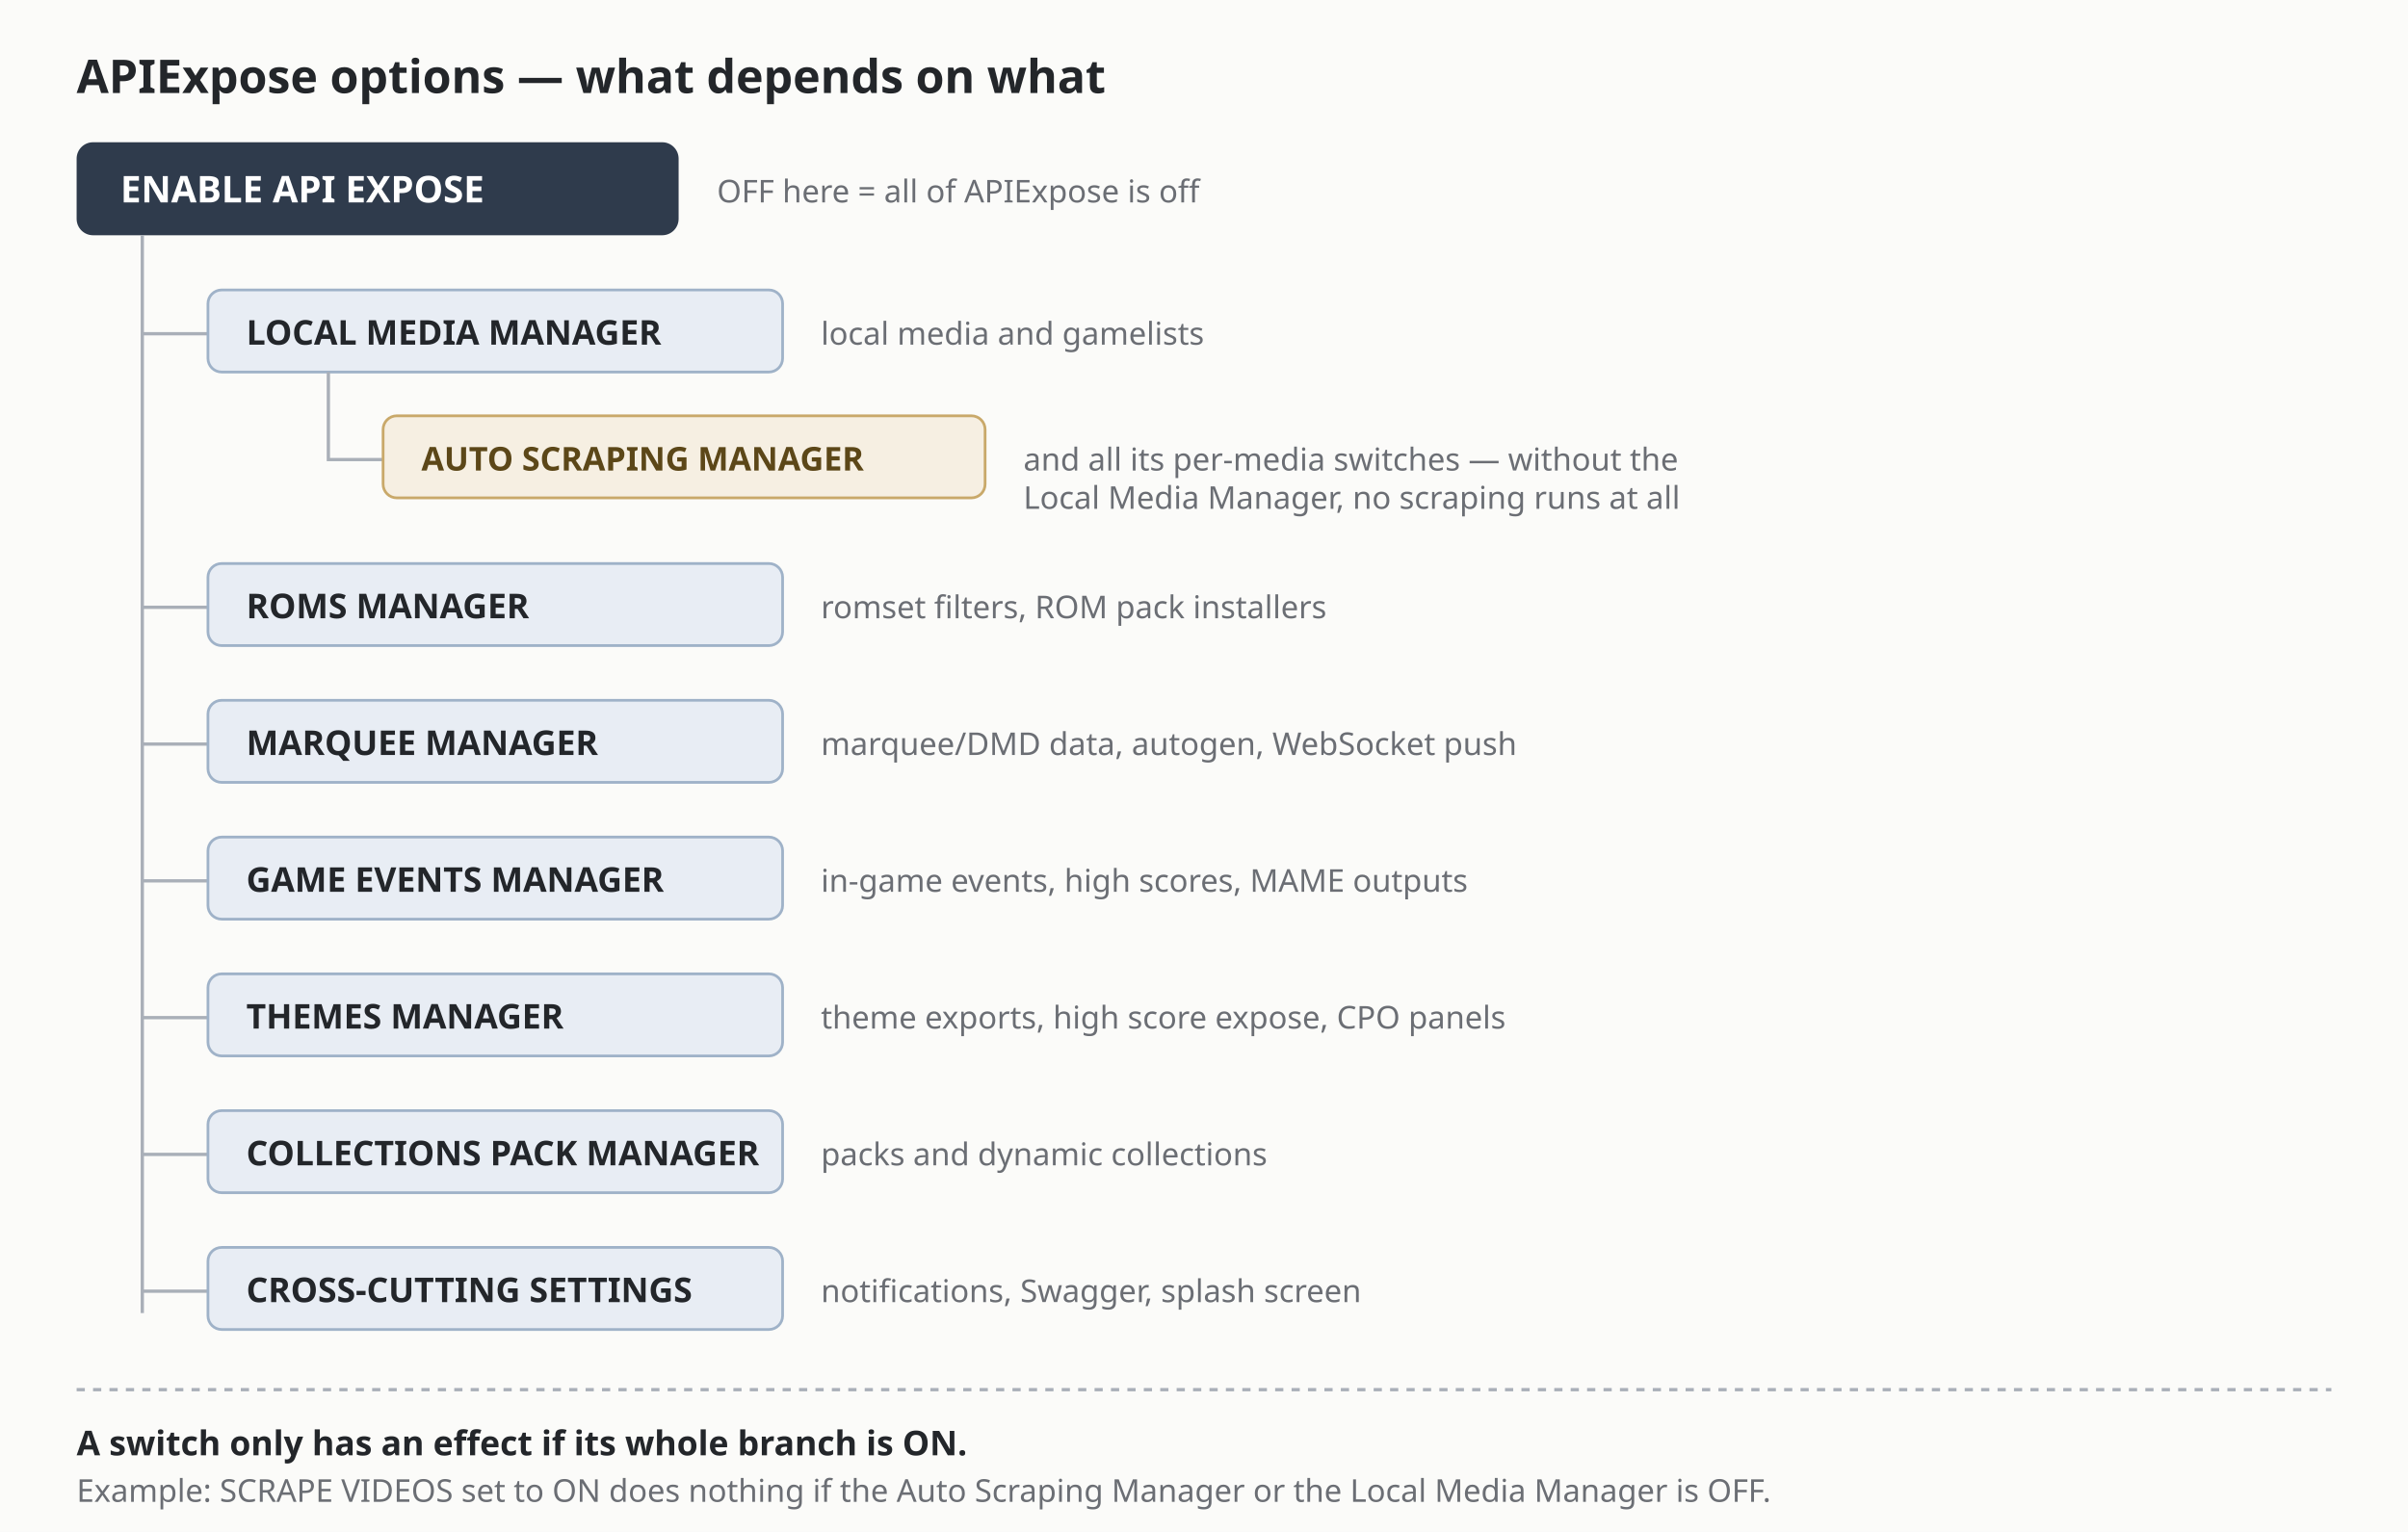
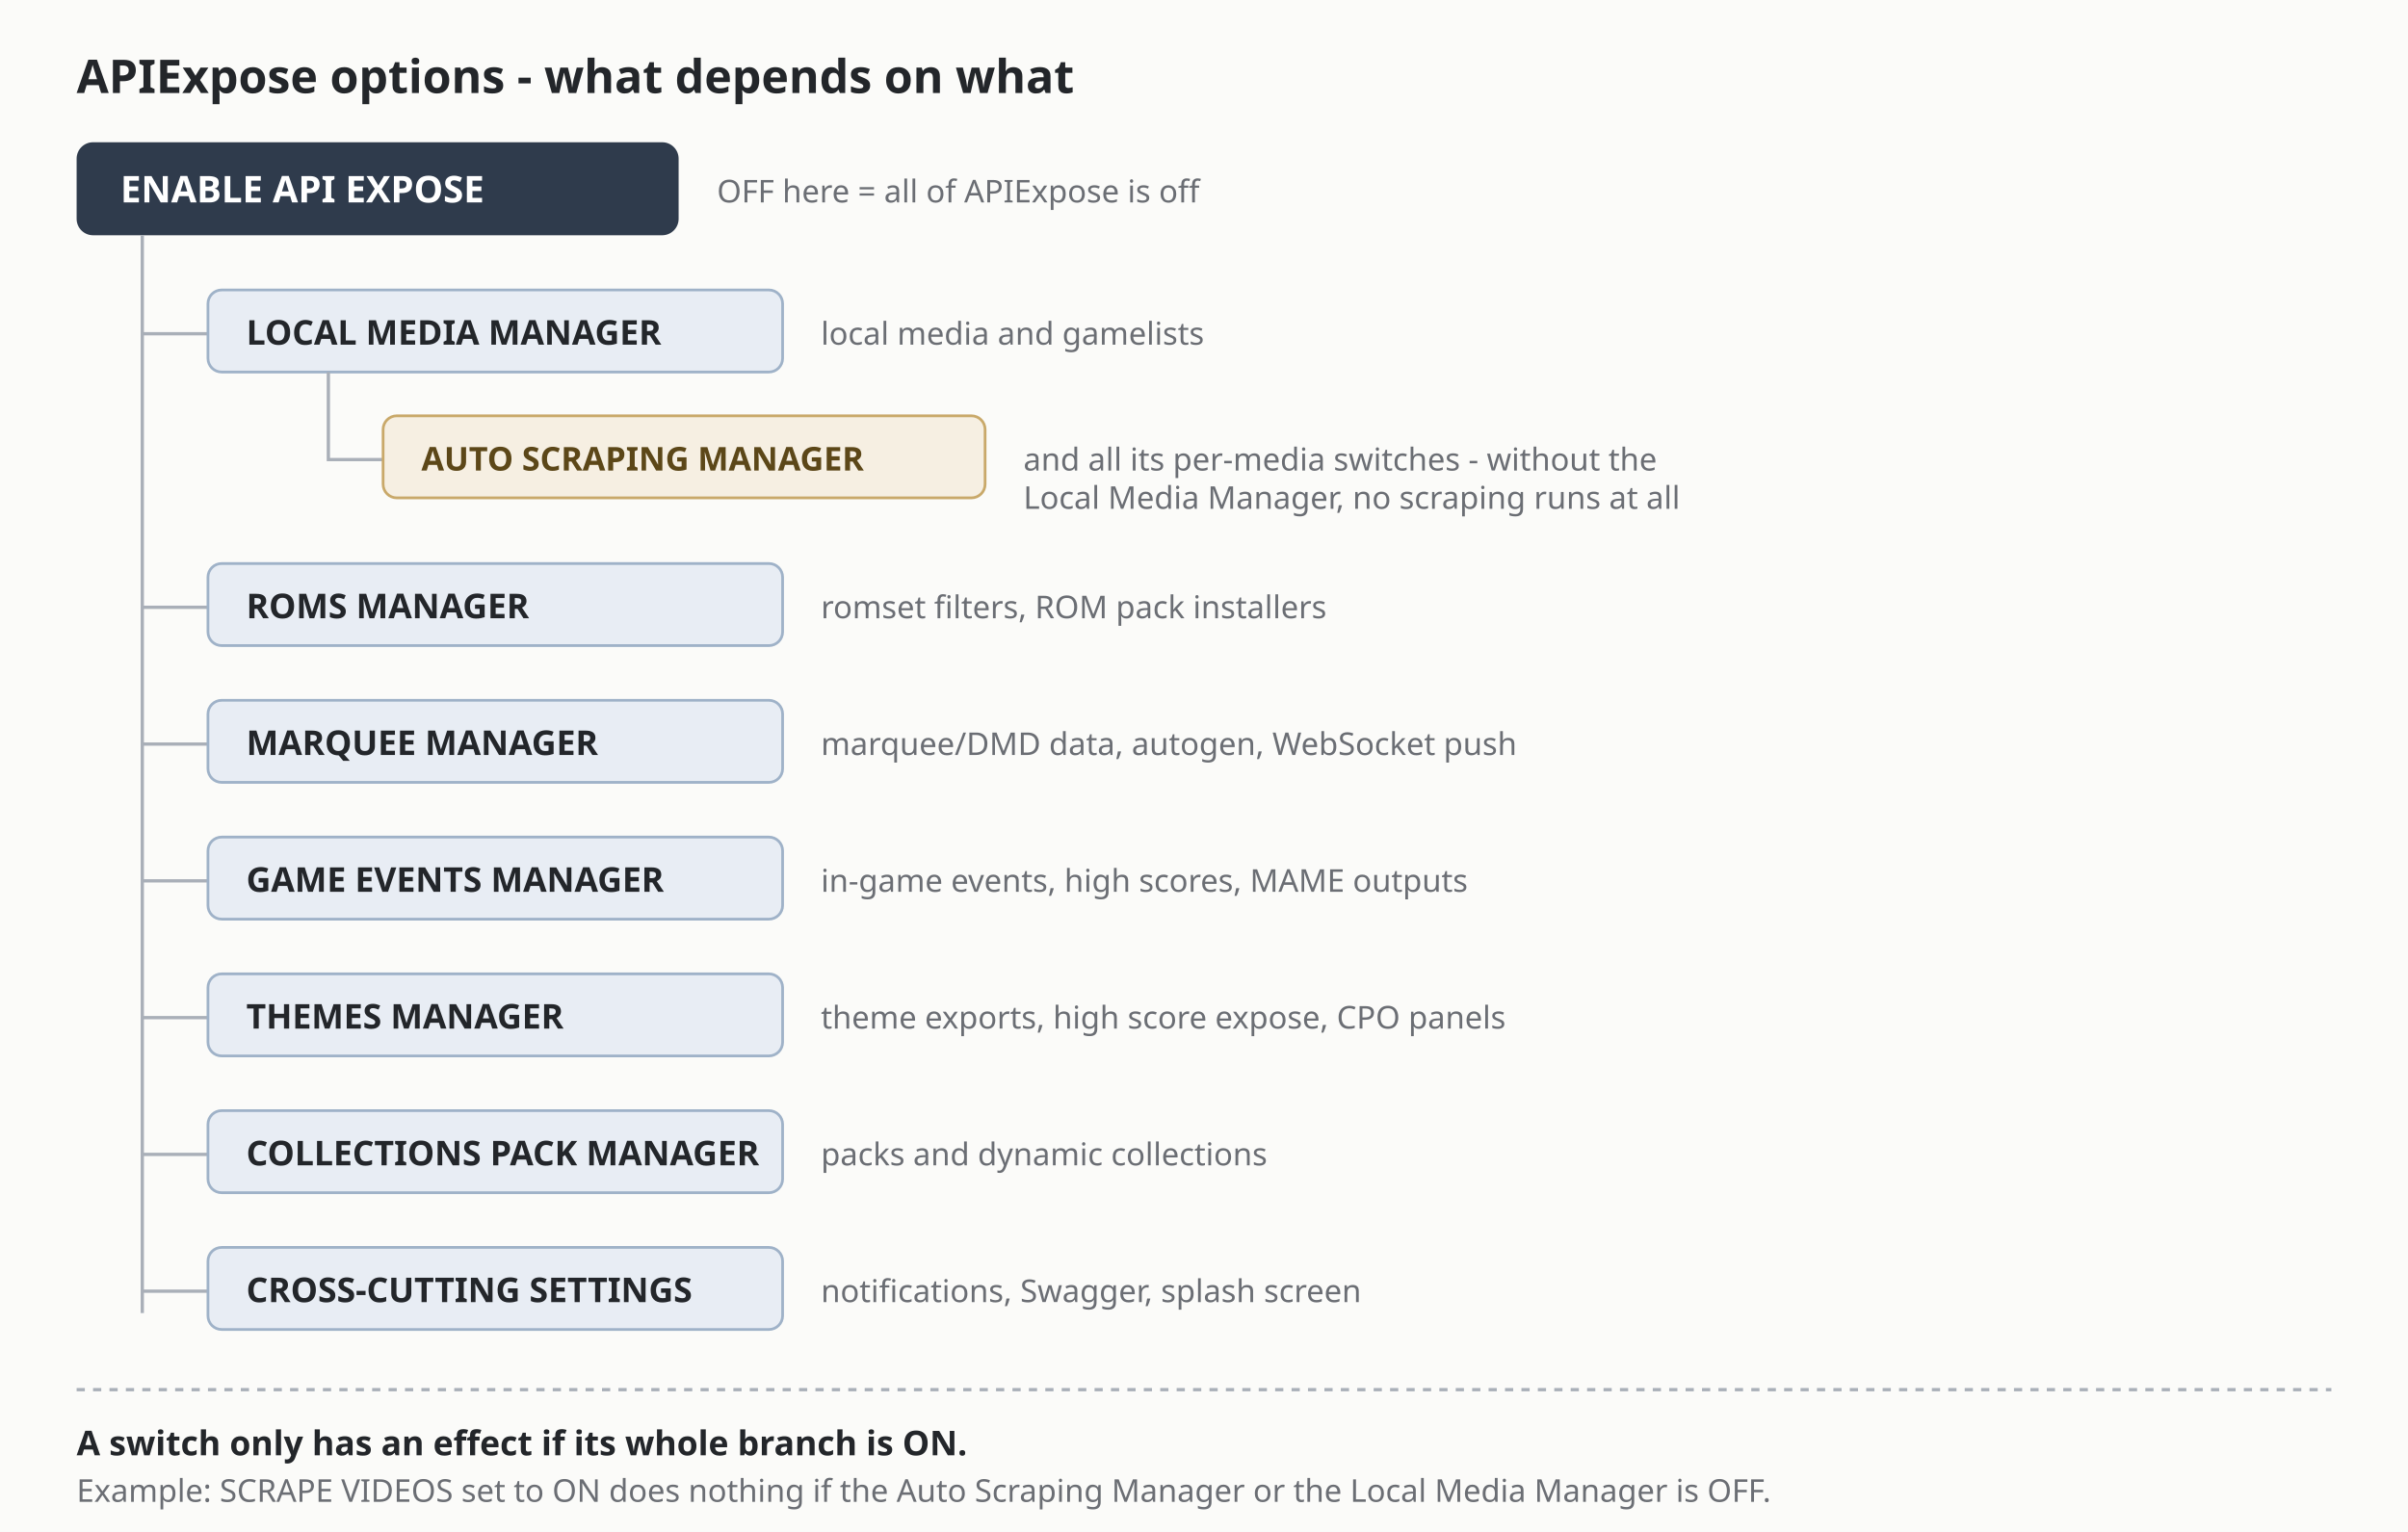
<svg xmlns="http://www.w3.org/2000/svg" viewBox="0 0 880 560" font-family="system-ui, 'Segoe UI', sans-serif">
  <style>
    .bg { fill: #FBFBF9; }
    .title { fill: #23262A; font-size: 17px; font-weight: 600; }
    .root { fill: #2F3B4C; }
    .roottxt { fill: #FFFFFF; font-size: 13.5px; font-weight: 600; }
    .box { fill: #E8EDF4; stroke: #9FB2C8; }
    .boxtxt { fill: #23262A; font-size: 12.5px; font-weight: 600; }
    .sub { fill: #F6EFE2; stroke: #C9A96A; }
    .subtxt { fill: #5C4718; font-size: 12px; font-weight: 600; }
    .desc { fill: #6B6E74; font-size: 11.5px; }
    .line { stroke: #A9AFB8; stroke-width: 1.2; fill: none; }
    .rule { fill: #23262A; font-size: 12.5px; font-weight: 600; }
  </style>
  <rect class="bg" width="880" height="560" />
-   <text class="title" x="28" y="34">APIExpose options — what depends on what</text>
+   <text class="title" x="28" y="34">APIExpose options - what depends on what</text>
  <rect class="root" x="28" y="52" width="220" height="34" rx="6" />
  <text class="roottxt" x="44" y="74">ENABLE API EXPOSE</text>
  <text class="desc" x="262" y="74">OFF here = all of APIExpose is off</text>
  <path class="line" d="M 52 86 L 52 480" />
  <path class="line" d="M 52 122 L 76 122" />
  <rect class="box" x="76" y="106" width="210" height="30" rx="5" />
  <text class="boxtxt" x="90" y="126">LOCAL MEDIA MANAGER</text>
  <text class="desc" x="300" y="126">local media and gamelists</text>
  <path class="line" d="M 120 136 L 120 168 L 140 168" />
  <rect class="sub" x="140" y="152" width="220" height="30" rx="5" />
  <text class="subtxt" x="154" y="172">AUTO SCRAPING MANAGER</text>
-   <text class="desc" x="374" y="172">and all its per-media switches — without the</text>
+   <text class="desc" x="374" y="172">and all its per-media switches - without the</text>
  <text class="desc" x="374" y="186">Local Media Manager, no scraping runs at all</text>
  <path class="line" d="M 52 222 L 76 222" />
  <rect class="box" x="76" y="206" width="210" height="30" rx="5" />
  <text class="boxtxt" x="90" y="226">ROMS MANAGER</text>
  <text class="desc" x="300" y="226">romset filters, ROM pack installers</text>
  <path class="line" d="M 52 272 L 76 272" />
  <rect class="box" x="76" y="256" width="210" height="30" rx="5" />
  <text class="boxtxt" x="90" y="276">MARQUEE MANAGER</text>
  <text class="desc" x="300" y="276">marquee/DMD data, autogen, WebSocket push</text>
  <path class="line" d="M 52 322 L 76 322" />
  <rect class="box" x="76" y="306" width="210" height="30" rx="5" />
  <text class="boxtxt" x="90" y="326">GAME EVENTS MANAGER</text>
  <text class="desc" x="300" y="326">in-game events, high scores, MAME outputs</text>
  <path class="line" d="M 52 372 L 76 372" />
  <rect class="box" x="76" y="356" width="210" height="30" rx="5" />
  <text class="boxtxt" x="90" y="376">THEMES MANAGER</text>
  <text class="desc" x="300" y="376">theme exports, high score expose, CPO panels</text>
  <path class="line" d="M 52 422 L 76 422" />
  <rect class="box" x="76" y="406" width="210" height="30" rx="5" />
  <text class="boxtxt" x="90" y="426">COLLECTIONS PACK MANAGER</text>
  <text class="desc" x="300" y="426">packs and dynamic collections</text>
  <path class="line" d="M 52 472 L 76 472" />
  <rect class="box" x="76" y="456" width="210" height="30" rx="5" />
  <text class="boxtxt" x="90" y="476">CROSS-CUTTING SETTINGS</text>
  <text class="desc" x="300" y="476">notifications, Swagger, splash screen</text>
  <path class="line" d="M 28 508 L 852 508" stroke-dasharray="3 3" />
  <text class="rule" x="28" y="532">A switch only has an effect if its whole branch is ON.</text>
  <text class="desc" x="28" y="549">Example: SCRAPE VIDEOS set to ON does nothing if the Auto Scraping Manager or the Local Media Manager is OFF.</text>
</svg>
